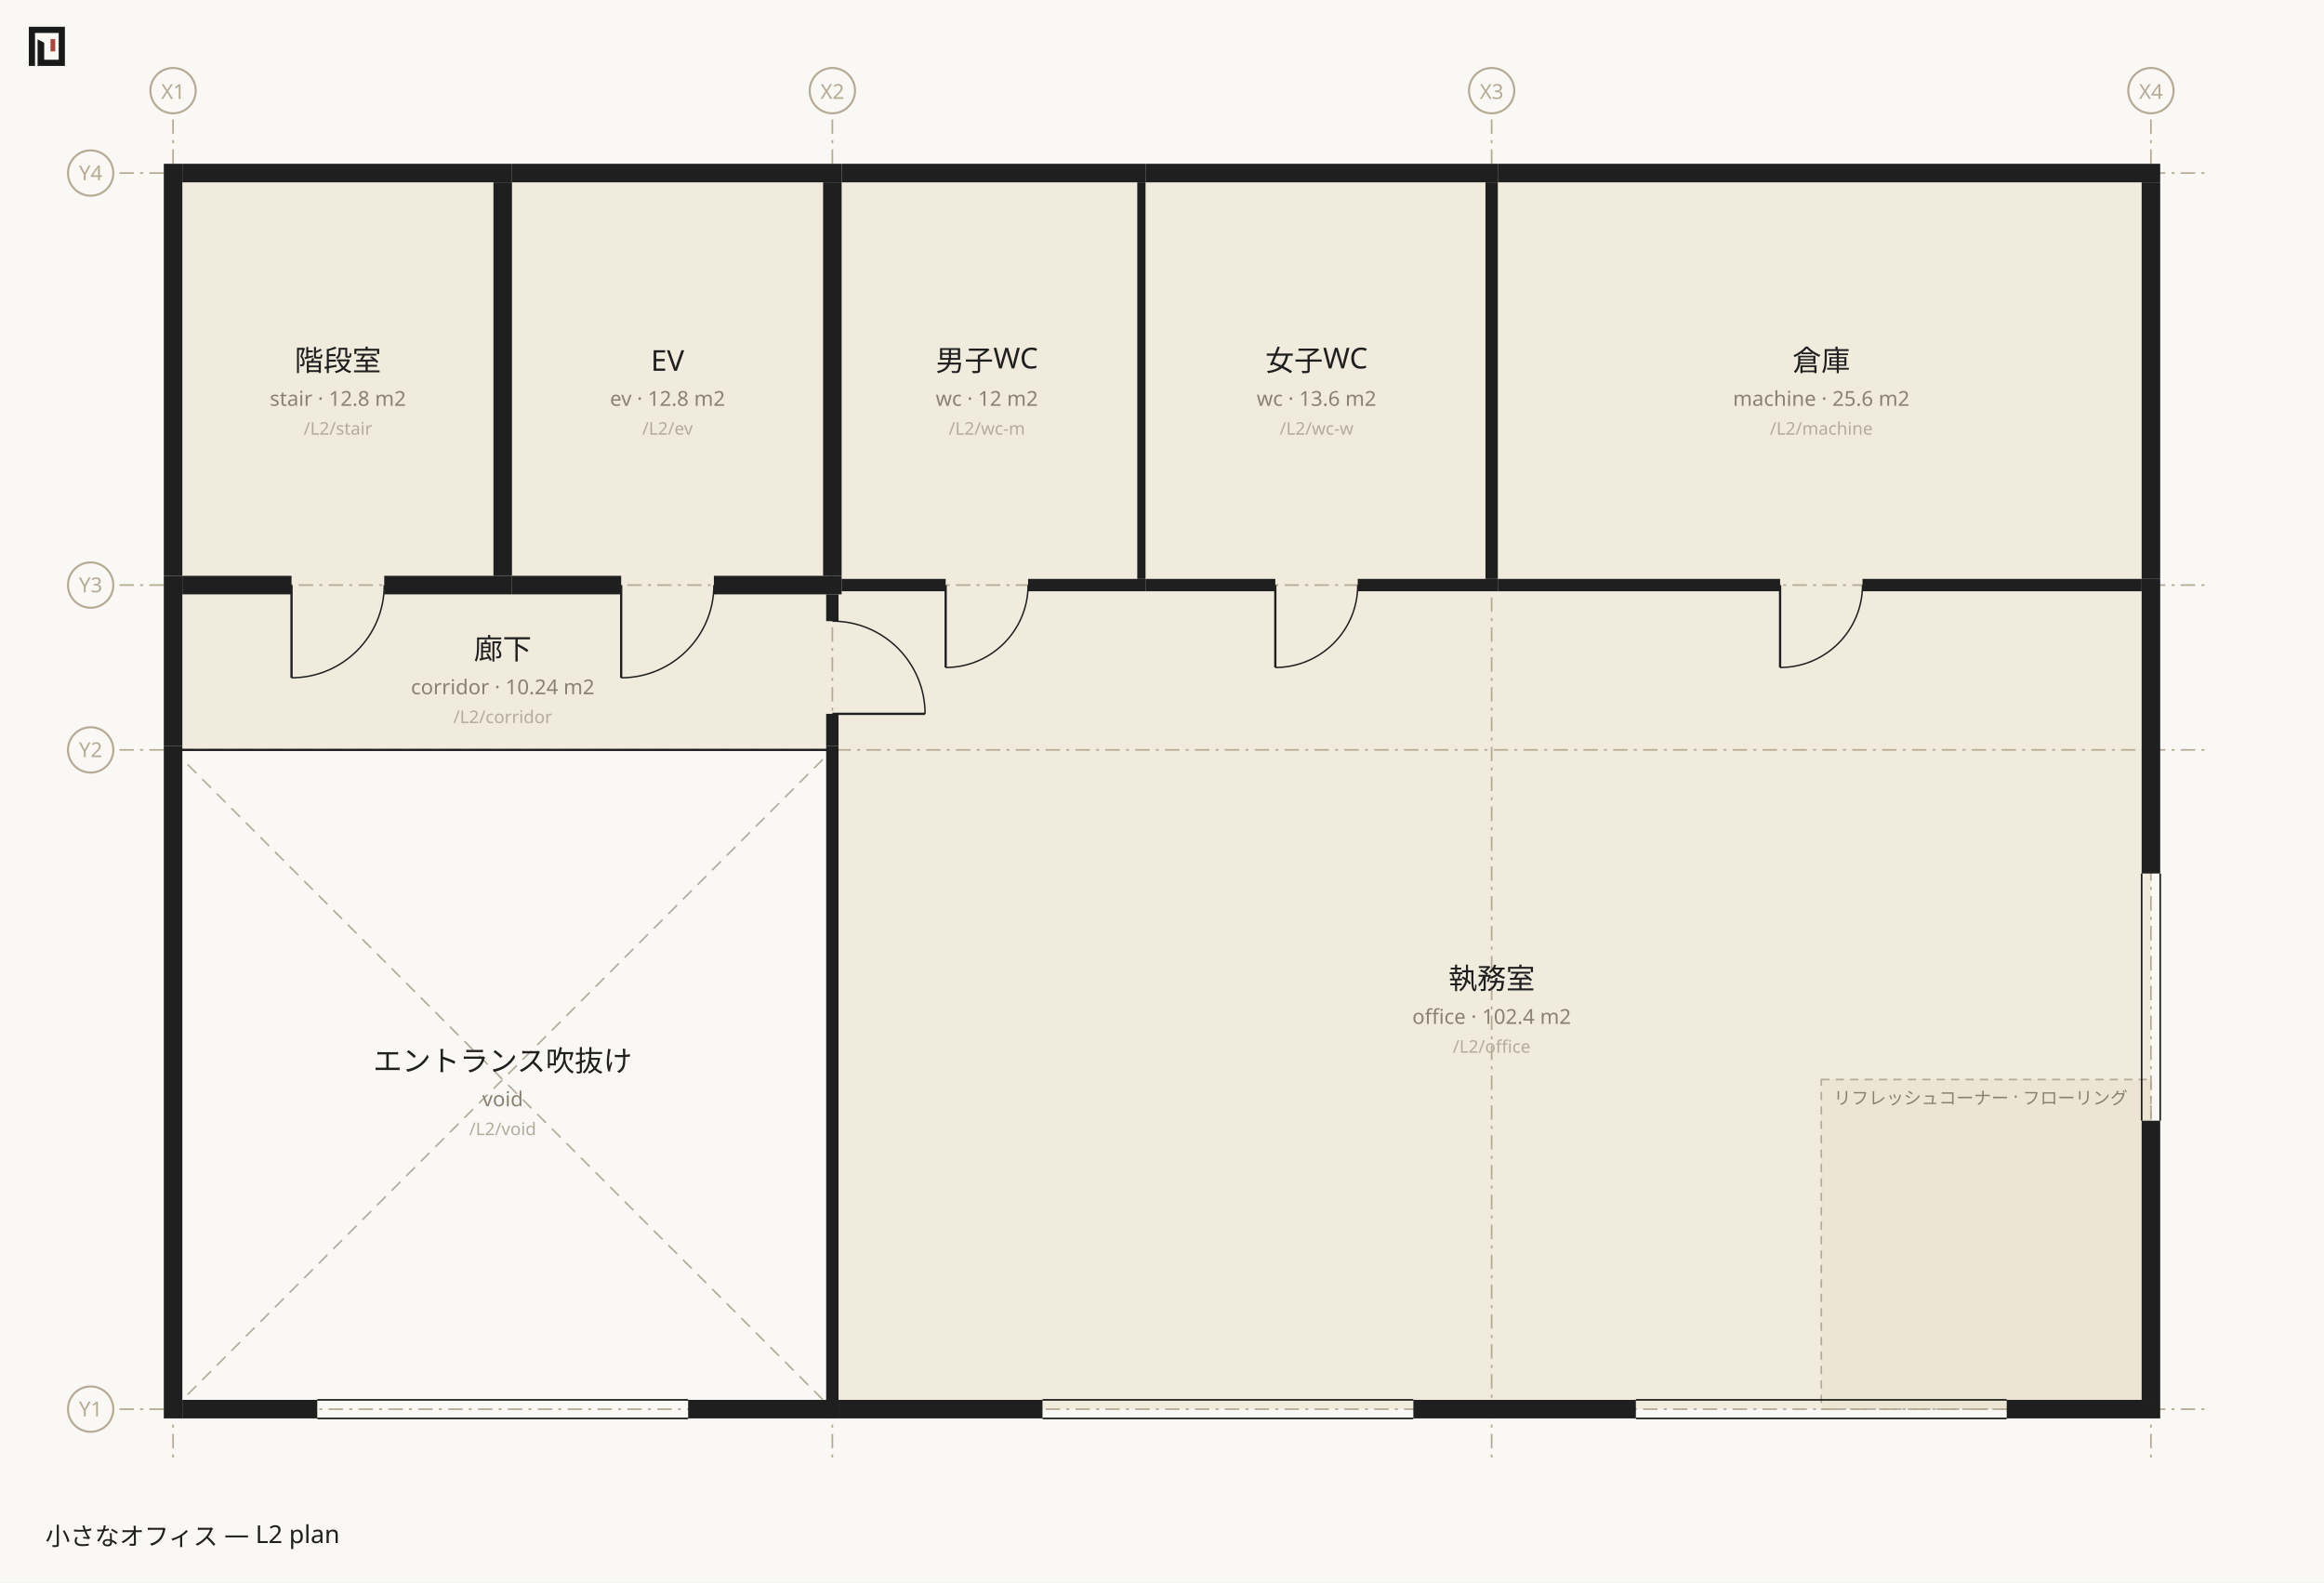
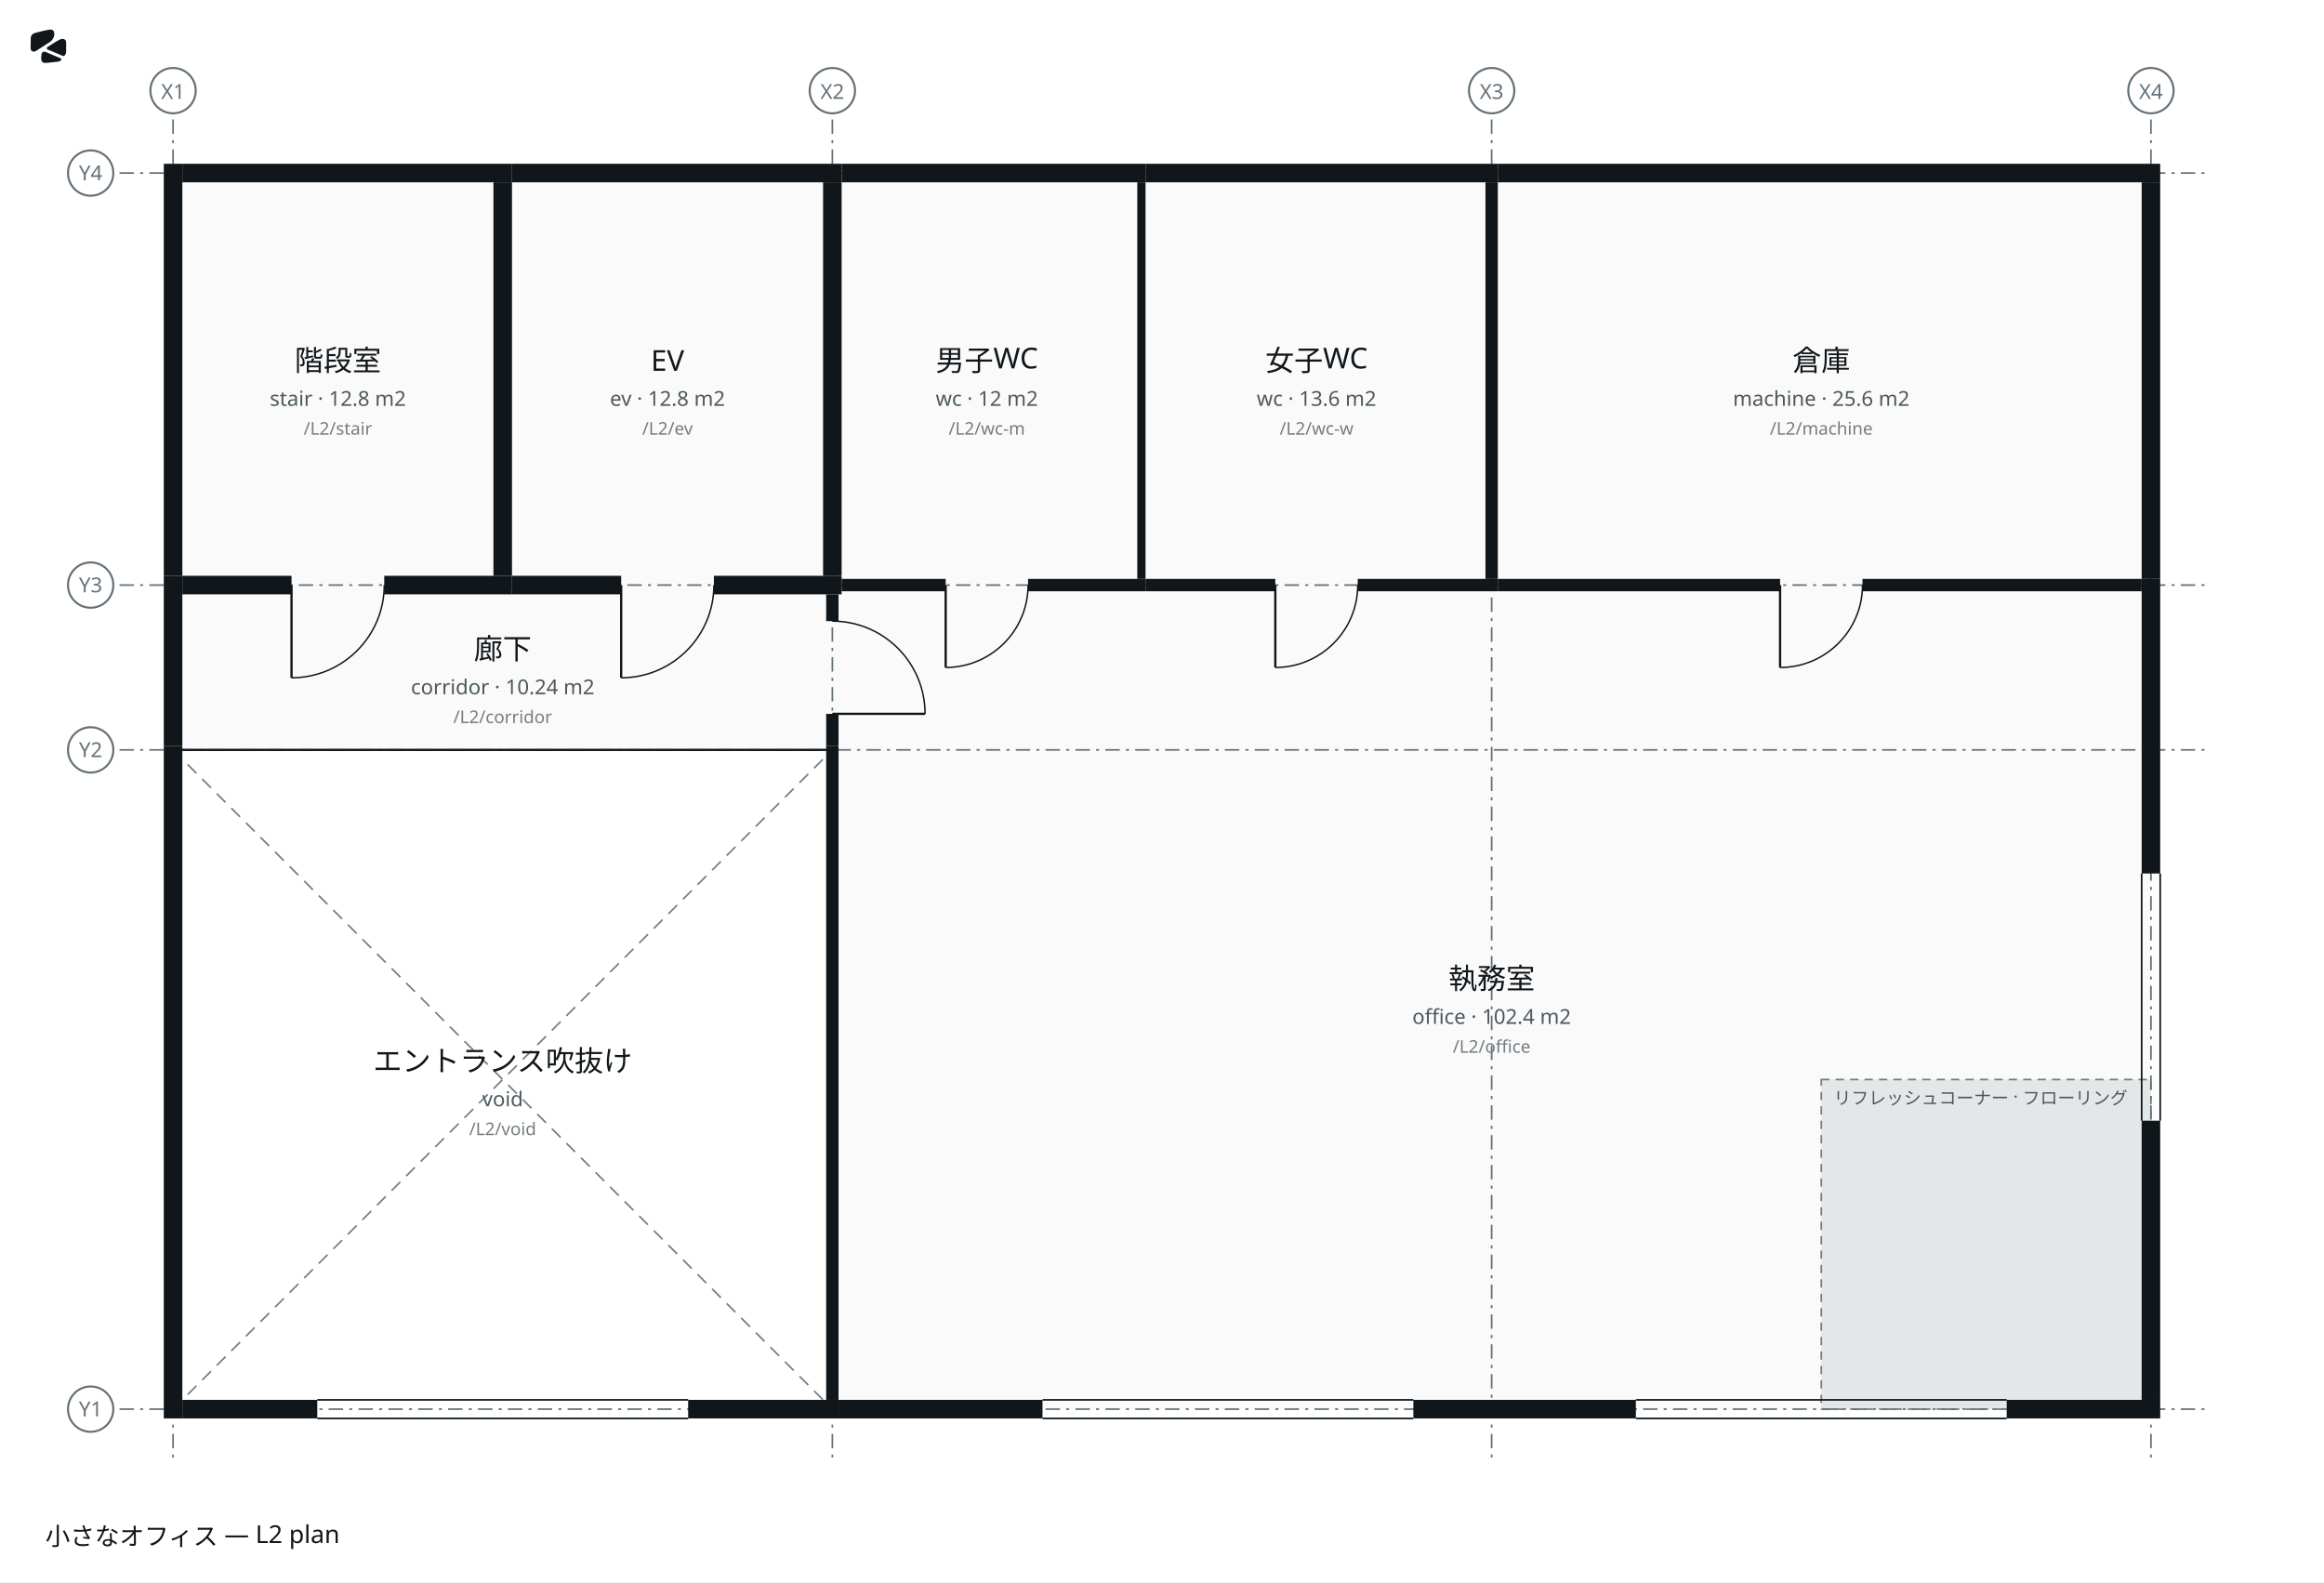
<svg xmlns="http://www.w3.org/2000/svg" width="1128" height="768" viewBox="0 0 1128 768" font-family="'Hiragino Sans','Noto Sans JP',sans-serif">
-   <rect width="1128" height="768" fill="#faf8f4" />
-   <g transform="translate(9.11 9.27) scale(0.02179)">
-     <path d="M1027.53 171.361L224.461 171.363L224.392 1043.39L361.454 1043.42L361.567 308.689L889.587 308.679L889.581 904.864L566.4 904.876L566.387 524.585L419.01 452.015L419.047 1043.39L1027.51 1043.43L1027.53 171.361Z" fill="#171A18" />
-     <path d="M707 445.022L811.864 445L811.858 613.697C811.831 648.974 812.209 684.759 811.831 720L707.005 719.933L707 445.022Z" fill="#A84940" />
+   <rect width="1128" height="768" fill="#ffffff" />
+   <g data-brand="koyu" role="img" aria-label="koyu" fill="#101619" transform="translate(14 13) scale(0.0620915) translate(6 14) scale(0.25)">
+     <path d="M0 0 C23.968 21.29 34.172 53.89 36.519 85.099 C36.867 91.688 36.893 98.277 36.883 104.875 C36.883 105.25 36.883 105.25 36.881 107.147 C36.854 119.353 36.329 131.33 34.695 143.438 C34.572 144.42 34.448 145.403 34.321 146.416 C31.516 168.406 26.847 190.151 17.695 210.438 C17.319 211.295 16.943 212.152 16.556 213.035 C8.09 232.319 -1.203 251.156 -13.305 268.438 C-14.557 270.353 -15.807 272.27 -17.055 274.188 C-26.926 289.118 -38.163 303.304 -50.305 316.438 C-50.85 317.028 -51.395 317.618 -51.957 318.227 C-53.778 320.195 -55.603 322.161 -57.43 324.125 C-58.003 324.743 -58.577 325.36 -59.168 325.997 C-64.939 332.176 -70.652 338.228 -77.43 343.312 C-77.708 343.524 -77.708 343.524 -79.116 344.592 C-89.283 352.245 -99.926 359.227 -110.526 366.257 C-112.691 367.694 -114.852 369.134 -117.012 370.575 C-117.997 371.232 -118.981 371.888 -119.966 372.544 C-122.366 374.142 -124.762 375.746 -127.152 377.359 C-133.364 381.54 -139.658 385.559 -146.019 389.509 C-151.82 393.117 -157.56 396.814 -163.289 400.536 C-167.218 403.088 -171.157 405.621 -175.117 408.125 C-178.717 410.406 -182.269 412.745 -185.805 415.125 C-191.072 418.669 -196.43 422.06 -201.805 425.438 C-207.116 428.775 -212.413 432.123 -217.617 435.625 C-228.034 442.627 -238.656 449.295 -249.305 455.938 C-256.755 460.585 -264.202 465.237 -271.57 470.015 C-273.503 471.269 -275.437 472.523 -277.371 473.776 C-286.976 480 -296.561 486.25 -306.109 492.559 C-306.563 492.858 -306.563 492.858 -308.86 494.376 C-312.556 496.818 -316.251 499.26 -319.945 501.705 C-332.037 509.707 -344.197 517.587 -356.443 525.35 C-362.033 528.895 -367.583 532.495 -373.117 536.125 C-375.052 537.389 -376.987 538.654 -378.922 539.918 C-379.839 540.518 -380.757 541.118 -381.702 541.736 C-397.161 551.844 -412.791 561.665 -428.48 571.411 C-431.611 573.355 -434.74 575.301 -437.867 577.25 C-438.372 577.565 -438.878 577.879 -439.398 578.204 C-446.104 582.386 -452.732 586.661 -459.282 591.083 C-464.624 594.682 -470.094 598.045 -475.596 601.393 C-481.531 605.022 -487.412 608.74 -493.305 612.438 C-493.667 612.664 -493.667 612.664 -495.5 613.812 C-506.204 620.52 -516.825 627.348 -527.389 634.274 C-530.024 636.001 -532.663 637.72 -535.305 639.438 C-536.011 639.902 -536.718 640.367 -537.447 640.846 C-542.153 643.881 -546.981 646.278 -552.117 648.5 C-552.906 648.845 -553.695 649.19 -554.508 649.546 C-560.361 652.082 -566.23 654.479 -572.305 656.438 C-573.145 656.712 -573.986 656.987 -574.852 657.27 C-601.163 665.171 -630.997 662.923 -655.18 649.938 C-678.871 636.656 -691.866 617.113 -699.305 591.438 C-702.638 579.59 -703.465 568.503 -703.473 556.285 C-703.477 554.752 -703.481 553.22 -703.485 551.687 C-703.495 547.508 -703.495 543.33 -703.493 539.151 C-703.492 536.465 -703.493 533.78 -703.493 531.094 C-703.492 511.38 -703.387 491.673 -702.891 471.965 C-702.87 471.162 -702.85 470.359 -702.829 469.531 C-702.658 462.808 -702.479 456.086 -702.298 449.363 C-701.512 420.238 -701.177 391.123 -701.02 361.988 C-701.015 361.095 -701.01 360.202 -701.005 359.283 C-700.904 341.091 -700.817 322.9 -700.761 304.709 C-700.739 297.762 -700.711 290.816 -700.679 283.87 C-700.661 279.808 -700.646 275.747 -700.64 271.685 C-700.576 227.235 -700.576 227.235 -695.93 208.812 C-695.711 207.9 -695.491 206.987 -695.266 206.047 C-693.628 199.37 -691.729 192.875 -689.305 186.438 C-688.937 185.41 -688.57 184.383 -688.191 183.324 C-672.792 141.439 -641.55 108.333 -601.133 89.457 C-580.562 80.202 -558.704 74.954 -536.881 69.612 C-523.652 66.368 -510.542 62.855 -497.471 59.023 C-438.082 41.634 -377.904 26.79 -317.458 13.57 C-313.431 12.688 -309.408 11.791 -305.386 10.885 C-290.356 7.506 -275.293 4.361 -260.18 1.375 C-256.001 0.547 -251.823 -0.284 -247.645 -1.114 C-245.768 -1.486 -243.891 -1.858 -242.015 -2.231 C-233.231 -3.974 -224.452 -5.742 -215.675 -7.522 C-156.407 -19.539 -156.407 -19.539 -129.305 -23.562 C-128.188 -23.729 -127.07 -23.896 -125.919 -24.068 C-82.061 -30.523 -35.409 -30.398 0 0 Z " transform="translate(735.3047,59.5625)" />
+     <path d="M0 0 C35.262 -0.824 66.094 6.895 92.451 31.375 C106.465 46.22 114.672 65.934 118.951 85.625 C119.114 86.367 119.278 87.11 119.446 87.875 C121.661 98.767 121.85 109.855 121.835 120.931 C121.837 122.171 121.839 123.411 121.842 124.651 C121.848 128.019 121.848 131.387 121.847 134.754 C121.846 138.402 121.852 142.05 121.857 145.698 C121.865 152.829 121.868 159.961 121.868 167.093 C121.869 172.896 121.871 178.698 121.874 184.501 C121.883 200.99 121.887 217.479 121.887 233.967 C121.887 234.411 121.887 234.411 121.886 236.655 C121.886 237.099 121.886 237.099 121.886 239.346 C121.886 253.731 121.896 268.116 121.91 282.5 C121.924 297.306 121.931 312.112 121.93 326.918 C121.93 335.216 121.932 343.514 121.943 351.812 C121.952 358.878 121.954 365.944 121.948 373.01 C121.944 376.607 121.944 380.204 121.953 383.801 C121.995 402.17 121.738 420.235 117.389 438.187 C117.17 439.111 116.951 440.035 116.726 440.987 C110.899 465.096 101.893 491.438 83.701 509.062 C83.276 509.482 82.85 509.902 82.412 510.334 C70.864 521.659 50.989 536.369 34.139 537.562 C30.433 537.023 27.76 535.948 24.412 534.332 C21.103 532.782 17.728 531.456 14.326 530.125 C9.912 528.383 5.562 526.578 1.264 524.562 C-3.142 522.513 -7.615 520.792 -12.174 519.125 C-18.382 516.851 -24.368 514.302 -30.334 511.457 C-36.464 508.573 -42.724 506.104 -49.049 503.687 C-54.91 501.43 -60.648 499.043 -66.334 496.371 C-70.248 494.643 -74.238 493.144 -78.236 491.625 C-84.547 489.221 -90.5 486.552 -96.494 483.441 C-99.285 482.069 -102.071 480.953 -104.986 479.875 C-112.235 477.181 -119.271 474.027 -126.333 470.887 C-132.713 468.052 -139.101 465.274 -145.611 462.75 C-150.004 461.046 -154.23 459.154 -158.424 457 C-162.752 454.778 -167.086 452.917 -171.642 451.218 C-186.278 445.723 -200.598 439.392 -214.897 433.082 C-215.566 432.786 -216.235 432.491 -216.924 432.187 C-217.595 431.891 -218.266 431.595 -218.957 431.289 C-229.58 426.607 -240.287 422.196 -251.084 417.933 C-259.882 414.458 -268.572 410.812 -277.189 406.91 C-289.663 401.266 -302.394 396.2 -315.078 391.053 C-323.845 387.493 -332.584 383.871 -341.299 380.187 C-342.342 379.747 -343.385 379.307 -344.459 378.854 C-350.28 376.385 -356.049 373.823 -361.797 371.192 C-365.162 369.672 -368.564 368.26 -371.986 366.875 C-373.467 366.27 -374.947 365.664 -376.428 365.058 C-377.213 364.737 -377.998 364.416 -378.807 364.085 C-383.353 362.219 -387.888 360.328 -392.424 358.437 C-393.433 358.017 -394.442 357.596 -395.481 357.163 C-401.11 354.816 -406.736 352.46 -412.357 350.093 C-426.937 343.958 -441.54 337.881 -456.174 331.875 C-457.004 331.534 -457.833 331.193 -458.688 330.842 C-490.404 317.822 -493.468 274.245 -463.971 255.709 C-462.037 254.494 -460.117 253.302 -458.221 252.128 C-453.197 249.015 -448.245 245.797 -443.299 242.562 C-434.466 236.798 -425.566 231.146 -416.636 225.533 C-414.331 224.082 -412.029 222.628 -409.729 221.171 C-401.449 215.931 -393.155 210.716 -384.843 205.526 C-380.327 202.707 -375.813 199.884 -371.299 197.062 C-370.432 196.52 -369.564 195.978 -368.671 195.42 C-359.236 189.518 -349.901 183.498 -340.663 177.293 C-332.818 172.039 -324.789 167.136 -316.674 162.312 C-310.1 158.385 -303.654 154.25 -297.186 150.152 C-292.798 147.373 -288.395 144.62 -283.986 141.875 C-279.168 138.872 -274.377 135.835 -269.611 132.75 C-262.866 128.387 -256.038 124.162 -249.201 119.945 C-245.051 117.386 -240.905 114.822 -236.783 112.218 C-236.434 111.998 -236.434 111.998 -234.667 110.884 C-233.406 110.087 -232.145 109.287 -230.887 108.484 C-227.338 106.245 -223.725 104.197 -220.025 102.214 C-214.264 99.102 -208.785 95.631 -203.299 92.062 C-196.925 87.915 -190.524 83.991 -183.807 80.421 C-181.256 79.039 -178.778 77.57 -176.299 76.062 C-173.027 74.074 -169.728 72.197 -166.35 70.398 C-159.586 66.726 -153.043 62.714 -146.486 58.687 C-134.482 51.32 -122.364 44.221 -109.963 37.539 C-107.279 36.051 -104.67 34.469 -102.049 32.875 C-93.388 27.778 -84.223 23.618 -75.121 19.377 C-73.267 18.513 -71.417 17.64 -69.573 16.757 C-62.824 13.579 -55.997 11.159 -48.861 9 C-48.581 8.914 -48.581 8.914 -47.164 8.482 C-31.676 3.78 -16.218 0.437 0 0 Z " transform="translate(1020.299,322.938)" />
+     <path d="M0 0 C6.697 3.407 13.614 6.175 20.574 8.989 C25.185 10.862 29.78 12.775 34.375 14.688 C34.878 14.897 34.878 14.897 37.423 15.956 C45.324 19.254 53.197 22.618 61.062 26 C72.7 31.004 84.376 35.91 96.079 40.76 C99.199 42.057 102.317 43.361 105.434 44.668 C123.302 52.153 123.302 52.153 130.5 54.875 C137.4 57.487 143.999 60.446 150.562 63.812 C159.873 68.515 169.61 72.254 179.312 76.062 C183.068 77.549 186.722 79.219 190.375 80.938 C195.794 83.483 201.275 85.677 206.879 87.789 C214.682 90.757 222.296 94.08 229.851 97.626 C235.131 100.08 240.51 102.272 245.903 104.462 C249.857 106.073 253.758 107.748 257.625 109.562 C261.641 111.422 265.716 112.997 269.875 114.5 C277.973 117.449 285.854 120.87 293.75 124.312 C294.401 124.596 295.051 124.88 295.722 125.172 C298.962 126.585 302.2 128 305.438 129.417 C328.25 139.391 328.25 139.391 339.906 143.762 C343.612 145.216 347.239 146.817 350.875 148.438 C356.271 150.842 361.701 153.037 367.25 155.062 C373.046 157.184 378.609 159.585 384.188 162.234 C389.405 164.66 394.744 166.806 400.062 169 C406.455 171.637 412.816 174.283 419.062 177.25 C424.345 179.747 429.723 181.813 435.202 183.826 C440.089 185.622 444.895 187.56 449.688 189.598 C452.337 190.713 455.008 191.767 457.688 192.809 C489.791 205.315 489.791 205.315 493.246 212.848 C493.516 213.558 493.785 214.268 494.062 215 C494.445 215.741 494.828 216.482 495.223 217.246 C499.899 227.407 500.088 241.132 496.519 251.679 C494.54 256.701 492.004 262.197 488.062 266 C487.403 266 486.742 266 486.062 266 C485.821 266.583 485.58 267.165 485.332 267.766 C476.571 283.185 447.842 293.61 432.062 299 C431.048 299.347 430.034 299.694 428.988 300.051 C405.929 307.255 380.71 308.889 356.835 311.956 C354.032 312.316 351.23 312.678 348.428 313.04 C323.518 316.255 298.596 319.302 273.625 322 C273.308 322.034 273.308 322.034 271.706 322.207 C256.943 323.801 242.17 325.294 227.393 326.755 C220.421 327.446 213.454 328.155 206.5 329.008 C194.714 330.449 182.887 331.53 171.07 332.679 C167.662 333.011 164.255 333.345 160.847 333.679 C149.005 334.839 137.163 335.991 125.32 337.141 C121.943 337.469 118.565 337.797 115.188 338.125 C114.38 338.203 113.573 338.282 112.741 338.363 C100.428 339.561 88.119 340.798 75.812 342.062 C75.002 342.146 74.191 342.229 73.356 342.315 C65.803 343.092 58.251 343.873 50.7 344.669 C48.075 344.945 45.45 345.22 42.826 345.495 C41.09 345.678 39.354 345.863 37.618 346.049 C-2.007 350.209 -49.77 350.399 -82.479 323.94 C-83.992 322.654 -85.47 321.338 -86.938 320 C-87.458 319.527 -87.978 319.053 -88.514 318.565 C-95.615 311.996 -101.595 305.081 -106.938 297 C-107.592 296.051 -108.247 295.102 -108.922 294.125 C-118.781 279.406 -124.381 262.433 -126.938 245 C-127.059 244.179 -127.18 243.357 -127.304 242.511 C-128.973 230.29 -129.01 218.21 -128.625 205.918 C-128.614 205.535 -128.614 205.535 -128.557 203.599 C-128.006 185.146 -127.025 166.716 -125.946 148.287 C-125.729 144.574 -125.521 140.862 -125.321 137.149 C-123.811 109.199 -121.414 82.836 -112.938 56 C-112.665 55.112 -112.393 54.223 -112.113 53.308 C-104.895 29.794 -89.108 11.323 -66.062 2.984 C-43.016 -5.355 -23.008 -11.787 0 0 Z " transform="translate(490.9375,727)" />
  </g>
-   <path d="M 84 364 L 404 364 L 404 284 L 84 284 Z" fill="#f1ebdd" />
-   <path d="M 244 284 L 404 284 L 404 84 L 244 84 Z" fill="#f1ebdd" />
-   <path d="M 724 284 L 1044 284 L 1044 84 L 724 84 Z" fill="#f1ebdd" />
-   <path d="M 404 684 L 1044 684 L 1044 284 L 404 284 Z" fill="#f1ebdd" />
-   <path d="M 84 284 L 244 284 L 244 84 L 84 84 Z" fill="#f1ebdd" />
-   <path d="M 84 684 L 404 684 L 404 364 L 84 364 Z" fill="#faf8f4" />
-   <line x1="84" y1="684" x2="404" y2="364" stroke="#b3ab9c" stroke-width="0.8" stroke-dasharray="6 4" />
-   <line x1="84" y1="364" x2="404" y2="684" stroke="#b3ab9c" stroke-width="0.8" stroke-dasharray="6 4" />
-   <path d="M 404 284 L 554 284 L 554 84 L 404 84 Z" fill="#f1ebdd" />
-   <path d="M 554 284 L 724 284 L 724 84 L 554 84 Z" fill="#f1ebdd" />
-   <rect x="884" y="524" width="160" height="160" fill="#e7dfcc" fill-opacity="0.55" stroke="#b3ab9c" stroke-width="0.8" stroke-dasharray="4 3" />
-   <text x="890" y="536" font-size="8.5" fill="#8a8171">リフレッシュコーナー · フローリング</text>
-   <line x1="84" y1="58" x2="84" y2="710" stroke="#b5aa94" stroke-width="0.8" stroke-dasharray="7 3 1.5 3" />
-   <circle cx="84" cy="44" r="11" fill="none" stroke="#b5aa94" stroke-width="1" />
-   <text x="84" y="48" text-anchor="middle" font-size="10" fill="#b5aa94">X1</text>
-   <line x1="404" y1="58" x2="404" y2="710" stroke="#b5aa94" stroke-width="0.8" stroke-dasharray="7 3 1.5 3" />
-   <circle cx="404" cy="44" r="11" fill="none" stroke="#b5aa94" stroke-width="1" />
-   <text x="404" y="48" text-anchor="middle" font-size="10" fill="#b5aa94">X2</text>
-   <line x1="724" y1="58" x2="724" y2="710" stroke="#b5aa94" stroke-width="0.8" stroke-dasharray="7 3 1.5 3" />
-   <circle cx="724" cy="44" r="11" fill="none" stroke="#b5aa94" stroke-width="1" />
-   <text x="724" y="48" text-anchor="middle" font-size="10" fill="#b5aa94">X3</text>
-   <line x1="1044" y1="58" x2="1044" y2="710" stroke="#b5aa94" stroke-width="0.8" stroke-dasharray="7 3 1.5 3" />
-   <circle cx="1044" cy="44" r="11" fill="none" stroke="#b5aa94" stroke-width="1" />
-   <text x="1044" y="48" text-anchor="middle" font-size="10" fill="#b5aa94">X4</text>
-   <line x1="58" y1="684" x2="1070" y2="684" stroke="#b5aa94" stroke-width="0.8" stroke-dasharray="7 3 1.5 3" />
-   <circle cx="44" cy="684" r="11" fill="none" stroke="#b5aa94" stroke-width="1" />
-   <text x="44" y="687.5" text-anchor="middle" font-size="10" fill="#b5aa94">Y1</text>
-   <line x1="58" y1="364" x2="1070" y2="364" stroke="#b5aa94" stroke-width="0.8" stroke-dasharray="7 3 1.5 3" />
-   <circle cx="44" cy="364" r="11" fill="none" stroke="#b5aa94" stroke-width="1" />
-   <text x="44" y="367.5" text-anchor="middle" font-size="10" fill="#b5aa94">Y2</text>
-   <line x1="58" y1="284" x2="1070" y2="284" stroke="#b5aa94" stroke-width="0.8" stroke-dasharray="7 3 1.5 3" />
-   <circle cx="44" cy="284" r="11" fill="none" stroke="#b5aa94" stroke-width="1" />
-   <text x="44" y="287.5" text-anchor="middle" font-size="10" fill="#b5aa94">Y3</text>
-   <line x1="58" y1="84" x2="1070" y2="84" stroke="#b5aa94" stroke-width="0.8" stroke-dasharray="7 3 1.5 3" />
-   <circle cx="44" cy="84" r="11" fill="none" stroke="#b5aa94" stroke-width="1" />
-   <text x="44" y="87.5" text-anchor="middle" font-size="10" fill="#b5aa94">Y4</text>
-   <path d="M 248.5 279.5 L 301.5 279.5 L 301.5 288.5 L 248.5 288.5 Z" fill="#1f1f1f" />
-   <path d="M 346.5 279.5 L 408.5 279.5 L 408.5 288.5 L 346.5 288.5 Z" fill="#1f1f1f" />
-   <path d="M 401 362 L 401 346.5 L 407 346.5 L 407 362 Z" fill="#1f1f1f" />
-   <path d="M 401 301.5 L 401 288.5 L 407 288.5 L 407 301.5 Z" fill="#1f1f1f" />
-   <path d="M 88.5 279.5 L 141.5 279.5 L 141.5 288.5 L 88.5 288.5 Z" fill="#1f1f1f" />
-   <path d="M 186.5 279.5 L 248.5 279.5 L 248.5 288.5 L 186.5 288.5 Z" fill="#1f1f1f" />
+   <path d="M 84 364 L 404 364 L 404 284 L 84 284 Z" fill="#fafafa" />
+   <path d="M 244 284 L 404 284 L 404 84 L 244 84 Z" fill="#fafafa" />
+   <path d="M 724 284 L 1044 284 L 1044 84 L 724 84 Z" fill="#fafafa" />
+   <path d="M 404 684 L 1044 684 L 1044 284 L 404 284 Z" fill="#fafafa" />
+   <path d="M 84 284 L 244 284 L 244 84 L 84 84 Z" fill="#fafafa" />
+   <path d="M 84 684 L 404 684 L 404 364 L 84 364 Z" fill="#ffffff" />
+   <line x1="84" y1="684" x2="404" y2="364" stroke="#747c80" stroke-width="0.8" stroke-dasharray="6 4" />
+   <line x1="84" y1="364" x2="404" y2="684" stroke="#747c80" stroke-width="0.8" stroke-dasharray="6 4" />
+   <path d="M 404 284 L 554 284 L 554 84 L 404 84 Z" fill="#fafafa" />
+   <path d="M 554 284 L 724 284 L 724 84 L 554 84 Z" fill="#fafafa" />
+   <rect x="884" y="524" width="160" height="160" fill="#d2d7d7" fill-opacity="0.55" stroke="#747c80" stroke-width="0.8" stroke-dasharray="4 3" />
+   <text x="890" y="536" font-size="8.5" fill="#4c585e">リフレッシュコーナー · フローリング</text>
+   <line x1="84" y1="58" x2="84" y2="710" stroke="#647078" stroke-width="0.8" stroke-dasharray="7 3 1.5 3" />
+   <circle cx="84" cy="44" r="11" fill="none" stroke="#647078" stroke-width="1" />
+   <text x="84" y="48" text-anchor="middle" font-size="10" fill="#647078">X1</text>
+   <line x1="404" y1="58" x2="404" y2="710" stroke="#647078" stroke-width="0.8" stroke-dasharray="7 3 1.5 3" />
+   <circle cx="404" cy="44" r="11" fill="none" stroke="#647078" stroke-width="1" />
+   <text x="404" y="48" text-anchor="middle" font-size="10" fill="#647078">X2</text>
+   <line x1="724" y1="58" x2="724" y2="710" stroke="#647078" stroke-width="0.8" stroke-dasharray="7 3 1.5 3" />
+   <circle cx="724" cy="44" r="11" fill="none" stroke="#647078" stroke-width="1" />
+   <text x="724" y="48" text-anchor="middle" font-size="10" fill="#647078">X3</text>
+   <line x1="1044" y1="58" x2="1044" y2="710" stroke="#647078" stroke-width="0.8" stroke-dasharray="7 3 1.5 3" />
+   <circle cx="1044" cy="44" r="11" fill="none" stroke="#647078" stroke-width="1" />
+   <text x="1044" y="48" text-anchor="middle" font-size="10" fill="#647078">X4</text>
+   <line x1="58" y1="684" x2="1070" y2="684" stroke="#647078" stroke-width="0.8" stroke-dasharray="7 3 1.5 3" />
+   <circle cx="44" cy="684" r="11" fill="none" stroke="#647078" stroke-width="1" />
+   <text x="44" y="687.5" text-anchor="middle" font-size="10" fill="#647078">Y1</text>
+   <line x1="58" y1="364" x2="1070" y2="364" stroke="#647078" stroke-width="0.8" stroke-dasharray="7 3 1.5 3" />
+   <circle cx="44" cy="364" r="11" fill="none" stroke="#647078" stroke-width="1" />
+   <text x="44" y="367.5" text-anchor="middle" font-size="10" fill="#647078">Y2</text>
+   <line x1="58" y1="284" x2="1070" y2="284" stroke="#647078" stroke-width="0.8" stroke-dasharray="7 3 1.5 3" />
+   <circle cx="44" cy="284" r="11" fill="none" stroke="#647078" stroke-width="1" />
+   <text x="44" y="287.5" text-anchor="middle" font-size="10" fill="#647078">Y3</text>
+   <line x1="58" y1="84" x2="1070" y2="84" stroke="#647078" stroke-width="0.8" stroke-dasharray="7 3 1.5 3" />
+   <circle cx="44" cy="84" r="11" fill="none" stroke="#647078" stroke-width="1" />
+   <text x="44" y="87.5" text-anchor="middle" font-size="10" fill="#647078">Y4</text>
+   <path d="M 248.5 279.5 L 301.5 279.5 L 301.5 288.5 L 248.5 288.5 Z" fill="#101619" />
+   <path d="M 346.5 279.5 L 408.5 279.5 L 408.5 288.5 L 346.5 288.5 Z" fill="#101619" />
+   <path d="M 401 362 L 401 346.5 L 407 346.5 L 407 362 Z" fill="#101619" />
+   <path d="M 401 301.5 L 401 288.5 L 407 288.5 L 407 301.5 Z" fill="#101619" />
+   <path d="M 88.5 279.5 L 141.5 279.5 L 141.5 288.5 L 88.5 288.5 Z" fill="#101619" />
+   <path d="M 186.5 279.5 L 248.5 279.5 L 248.5 288.5 L 186.5 288.5 Z" fill="#101619" />
  <g class="boundary-rail">
-     <line x1="84" y1="364" x2="404" y2="364" stroke="#1f1f1f" stroke-width="1.1" />
-     <circle class="boundary-rail-post" cx="84" cy="364" r="1.45" fill="#1f1f1f" />
-     <circle class="boundary-rail-post" cx="404" cy="364" r="1.45" fill="#1f1f1f" />
+     <line x1="84" y1="364" x2="404" y2="364" stroke="#101619" stroke-width="1.1" />
+     <circle class="boundary-rail-post" cx="84" cy="364" r="1.45" fill="#101619" />
+     <circle class="boundary-rail-post" cx="404" cy="364" r="1.45" fill="#101619" />
  </g>
-   <path d="M 79.5 362 L 79.5 279.5 L 88.5 279.5 L 88.5 362 Z" fill="#1f1f1f" />
-   <path d="M 239.5 279.5 L 239.5 88.5 L 248.5 88.5 L 248.5 279.5 Z" fill="#1f1f1f" />
-   <path d="M 399.5 279.5 L 399.5 88.5 L 408.5 88.5 L 408.5 279.5 Z" fill="#1f1f1f" />
-   <path d="M 248.5 79.5 L 408.5 79.5 L 408.5 88.5 L 248.5 88.5 Z" fill="#1f1f1f" />
-   <path d="M 727 281 L 864 281 L 864 287 L 727 287 Z" fill="#1f1f1f" />
-   <path d="M 904 281 L 1039.5 281 L 1039.5 287 L 904 287 Z" fill="#1f1f1f" />
-   <path d="M 721 281 L 721 88.5 L 727 88.5 L 727 281 Z" fill="#1f1f1f" />
-   <path d="M 1039.5 281 L 1039.5 88.5 L 1048.5 88.5 L 1048.5 281 Z" fill="#1f1f1f" />
-   <path d="M 727 79.5 L 1048.5 79.5 L 1048.5 88.5 L 727 88.5 Z" fill="#1f1f1f" />
-   <path d="M 401 679.5 L 401 362 L 407 362 L 407 679.5 Z" fill="#1f1f1f" />
-   <path d="M 408.5 281 L 459 281 L 459 287 L 408.5 287 Z" fill="#1f1f1f" />
-   <path d="M 499 281 L 556 281 L 556 287 L 499 287 Z" fill="#1f1f1f" />
-   <path d="M 556 281 L 619 281 L 619 287 L 556 287 Z" fill="#1f1f1f" />
-   <path d="M 659 281 L 727 281 L 727 287 L 659 287 Z" fill="#1f1f1f" />
-   <path d="M 407 679.5 L 506 679.5 L 506 688.5 L 407 688.5 Z" fill="#1f1f1f" />
-   <path d="M 686 679.5 L 794 679.5 L 794 688.5 L 686 688.5 Z" fill="#1f1f1f" />
-   <path d="M 974 679.5 L 1048.5 679.5 L 1048.5 688.5 L 974 688.5 Z" fill="#1f1f1f" />
-   <path d="M 1039.5 679.5 L 1039.5 544 L 1048.5 544 L 1048.5 679.5 Z" fill="#1f1f1f" />
-   <path d="M 1039.5 424 L 1039.5 281 L 1048.5 281 L 1048.5 424 Z" fill="#1f1f1f" />
-   <path d="M 88.5 79.5 L 248.5 79.5 L 248.5 88.5 L 88.5 88.5 Z" fill="#1f1f1f" />
-   <path d="M 79.5 279.5 L 79.5 79.5 L 88.5 79.5 L 88.5 279.5 Z" fill="#1f1f1f" />
-   <path d="M 88.5 679.5 L 154 679.5 L 154 688.5 L 88.5 688.5 Z" fill="#1f1f1f" />
-   <path d="M 334 679.5 L 407 679.5 L 407 688.5 L 334 688.5 Z" fill="#1f1f1f" />
-   <path d="M 79.5 688.5 L 79.5 362 L 88.5 362 L 88.5 688.5 Z" fill="#1f1f1f" />
-   <path d="M 552 281 L 552 88.5 L 556 88.5 L 556 281 Z" fill="#1f1f1f" />
-   <path d="M 408.5 79.5 L 556 79.5 L 556 88.5 L 408.5 88.5 Z" fill="#1f1f1f" />
-   <path d="M 556 79.5 L 727 79.5 L 727 88.5 L 556 88.5 Z" fill="#1f1f1f" />
-   <line x1="301.5" y1="284" x2="301.5" y2="329" stroke="#1f1f1f" stroke-width="1.1" />
-   <path class="opening-door-arc" d="M 301.5 329 A 45 45 0 0 0 346.5 284" fill="none" stroke="#1f1f1f" stroke-width="0.7" />
-   <line x1="404" y1="346.5" x2="449" y2="346.5" stroke="#1f1f1f" stroke-width="1.1" />
-   <path class="opening-door-arc" d="M 449 346.5 A 45 45 0 0 0 404 301.5" fill="none" stroke="#1f1f1f" stroke-width="0.7" />
-   <line x1="141.5" y1="284" x2="141.5" y2="329" stroke="#1f1f1f" stroke-width="1.1" />
-   <path class="opening-door-arc" d="M 141.5 329 A 45 45 0 0 0 186.5 284" fill="none" stroke="#1f1f1f" stroke-width="0.7" />
-   <line x1="864" y1="284" x2="864" y2="324" stroke="#1f1f1f" stroke-width="1.1" />
-   <path class="opening-door-arc" d="M 864 324 A 40 40 0 0 0 904 284" fill="none" stroke="#1f1f1f" stroke-width="0.7" />
-   <line x1="459" y1="284" x2="459" y2="324" stroke="#1f1f1f" stroke-width="1.1" />
-   <path class="opening-door-arc" d="M 459 324 A 40 40 0 0 0 499 284" fill="none" stroke="#1f1f1f" stroke-width="0.7" />
-   <line x1="619" y1="284" x2="619" y2="324" stroke="#1f1f1f" stroke-width="1.1" />
-   <path class="opening-door-arc" d="M 619 324 A 40 40 0 0 0 659 284" fill="none" stroke="#1f1f1f" stroke-width="0.7" />
+   <path d="M 79.5 362 L 79.5 279.5 L 88.5 279.5 L 88.5 362 Z" fill="#101619" />
+   <path d="M 239.5 279.5 L 239.5 88.5 L 248.5 88.5 L 248.5 279.5 Z" fill="#101619" />
+   <path d="M 399.5 279.5 L 399.5 88.5 L 408.5 88.5 L 408.5 279.5 Z" fill="#101619" />
+   <path d="M 248.5 79.5 L 408.5 79.5 L 408.5 88.5 L 248.5 88.5 Z" fill="#101619" />
+   <path d="M 727 281 L 864 281 L 864 287 L 727 287 Z" fill="#101619" />
+   <path d="M 904 281 L 1039.5 281 L 1039.5 287 L 904 287 Z" fill="#101619" />
+   <path d="M 721 281 L 721 88.5 L 727 88.5 L 727 281 Z" fill="#101619" />
+   <path d="M 1039.5 281 L 1039.5 88.5 L 1048.5 88.5 L 1048.5 281 Z" fill="#101619" />
+   <path d="M 727 79.5 L 1048.5 79.5 L 1048.5 88.5 L 727 88.5 Z" fill="#101619" />
+   <path d="M 401 679.5 L 401 362 L 407 362 L 407 679.5 Z" fill="#101619" />
+   <path d="M 408.5 281 L 459 281 L 459 287 L 408.5 287 Z" fill="#101619" />
+   <path d="M 499 281 L 556 281 L 556 287 L 499 287 Z" fill="#101619" />
+   <path d="M 556 281 L 619 281 L 619 287 L 556 287 Z" fill="#101619" />
+   <path d="M 659 281 L 727 281 L 727 287 L 659 287 Z" fill="#101619" />
+   <path d="M 407 679.5 L 506 679.5 L 506 688.5 L 407 688.5 Z" fill="#101619" />
+   <path d="M 686 679.5 L 794 679.5 L 794 688.5 L 686 688.5 Z" fill="#101619" />
+   <path d="M 974 679.5 L 1048.5 679.5 L 1048.5 688.5 L 974 688.5 Z" fill="#101619" />
+   <path d="M 1039.5 679.5 L 1039.5 544 L 1048.5 544 L 1048.5 679.5 Z" fill="#101619" />
+   <path d="M 1039.5 424 L 1039.5 281 L 1048.5 281 L 1048.5 424 Z" fill="#101619" />
+   <path d="M 88.5 79.5 L 248.5 79.5 L 248.5 88.5 L 88.5 88.5 Z" fill="#101619" />
+   <path d="M 79.5 279.5 L 79.5 79.5 L 88.5 79.5 L 88.5 279.5 Z" fill="#101619" />
+   <path d="M 88.5 679.5 L 154 679.5 L 154 688.5 L 88.5 688.5 Z" fill="#101619" />
+   <path d="M 334 679.5 L 407 679.5 L 407 688.5 L 334 688.5 Z" fill="#101619" />
+   <path d="M 79.5 688.5 L 79.5 362 L 88.5 362 L 88.5 688.5 Z" fill="#101619" />
+   <path d="M 552 281 L 552 88.5 L 556 88.5 L 556 281 Z" fill="#101619" />
+   <path d="M 408.5 79.5 L 556 79.5 L 556 88.5 L 408.5 88.5 Z" fill="#101619" />
+   <path d="M 556 79.5 L 727 79.5 L 727 88.5 L 556 88.5 Z" fill="#101619" />
+   <line x1="301.5" y1="284" x2="301.5" y2="329" stroke="#101619" stroke-width="1.1" />
+   <path class="opening-door-arc" d="M 301.5 329 A 45 45 0 0 0 346.5 284" fill="none" stroke="#101619" stroke-width="0.7" />
+   <line x1="404" y1="346.5" x2="449" y2="346.5" stroke="#101619" stroke-width="1.1" />
+   <path class="opening-door-arc" d="M 449 346.5 A 45 45 0 0 0 404 301.5" fill="none" stroke="#101619" stroke-width="0.7" />
+   <line x1="141.5" y1="284" x2="141.5" y2="329" stroke="#101619" stroke-width="1.1" />
+   <path class="opening-door-arc" d="M 141.5 329 A 45 45 0 0 0 186.5 284" fill="none" stroke="#101619" stroke-width="0.7" />
+   <line x1="864" y1="284" x2="864" y2="324" stroke="#101619" stroke-width="1.1" />
+   <path class="opening-door-arc" d="M 864 324 A 40 40 0 0 0 904 284" fill="none" stroke="#101619" stroke-width="0.7" />
+   <line x1="459" y1="284" x2="459" y2="324" stroke="#101619" stroke-width="1.1" />
+   <path class="opening-door-arc" d="M 459 324 A 40 40 0 0 0 499 284" fill="none" stroke="#101619" stroke-width="0.7" />
+   <line x1="619" y1="284" x2="619" y2="324" stroke="#101619" stroke-width="1.1" />
+   <path class="opening-door-arc" d="M 619 324 A 40 40 0 0 0 659 284" fill="none" stroke="#101619" stroke-width="0.7" />
  <g class="opening-window">
-     <path d="M 506 679.5 L 686 679.5 M 506 688.5 L 686 688.5" fill="none" stroke="#1f1f1f" stroke-width="0.8" />
+     <path d="M 506 679.5 L 686 679.5 M 506 688.5 L 686 688.5" fill="none" stroke="#101619" stroke-width="0.8" />
  </g>
  <g class="opening-window">
-     <path d="M 794 679.5 L 974 679.5 M 794 688.5 L 974 688.5" fill="none" stroke="#1f1f1f" stroke-width="0.8" />
+     <path d="M 794 679.5 L 974 679.5 M 794 688.5 L 974 688.5" fill="none" stroke="#101619" stroke-width="0.8" />
  </g>
  <g class="opening-window">
-     <path d="M 1039.5 544 L 1039.5 424 M 1048.5 544 L 1048.5 424" fill="none" stroke="#1f1f1f" stroke-width="0.8" />
+     <path d="M 1039.5 544 L 1039.5 424 M 1048.5 544 L 1048.5 424" fill="none" stroke="#101619" stroke-width="0.8" />
  </g>
  <g class="opening-window">
-     <path d="M 154 679.5 L 334 679.5 M 154 688.5 L 334 688.5" fill="none" stroke="#1f1f1f" stroke-width="0.8" />
+     <path d="M 154 679.5 L 334 679.5 M 154 688.5 L 334 688.5" fill="none" stroke="#101619" stroke-width="0.8" />
  </g>
-   <text x="244" y="320" text-anchor="middle" font-size="14" fill="#1f1f1f">廊下</text>
-   <text x="244" y="337" text-anchor="middle" font-size="10" fill="#8a8171">corridor · 10.24 m2</text>
-   <text x="244" y="351" text-anchor="middle" font-size="8.5" fill="#b3ab9c">/L2/corridor</text>
-   <text x="324" y="180" text-anchor="middle" font-size="14" fill="#1f1f1f">EV</text>
-   <text x="324" y="197" text-anchor="middle" font-size="10" fill="#8a8171">ev · 12.8 m2</text>
-   <text x="324" y="211" text-anchor="middle" font-size="8.5" fill="#b3ab9c">/L2/ev</text>
-   <text x="884" y="180" text-anchor="middle" font-size="14" fill="#1f1f1f">倉庫</text>
-   <text x="884" y="197" text-anchor="middle" font-size="10" fill="#8a8171">machine · 25.6 m2</text>
-   <text x="884" y="211" text-anchor="middle" font-size="8.5" fill="#b3ab9c">/L2/machine</text>
-   <text x="724" y="480" text-anchor="middle" font-size="14" fill="#1f1f1f">執務室</text>
-   <text x="724" y="497" text-anchor="middle" font-size="10" fill="#8a8171">office · 102.4 m2</text>
-   <text x="724" y="511" text-anchor="middle" font-size="8.5" fill="#b3ab9c">/L2/office</text>
-   <text x="164" y="180" text-anchor="middle" font-size="14" fill="#1f1f1f">階段室</text>
-   <text x="164" y="197" text-anchor="middle" font-size="10" fill="#8a8171">stair · 12.8 m2</text>
-   <text x="164" y="211" text-anchor="middle" font-size="8.5" fill="#b3ab9c">/L2/stair</text>
-   <text x="244" y="520" text-anchor="middle" font-size="14" fill="#1f1f1f">エントランス吹抜け</text>
-   <text x="244" y="537" text-anchor="middle" font-size="10" fill="#8a8171">void</text>
-   <text x="244" y="551" text-anchor="middle" font-size="8.5" fill="#b3ab9c">/L2/void</text>
-   <text x="479" y="180" text-anchor="middle" font-size="14" fill="#1f1f1f">男子WC</text>
-   <text x="479" y="197" text-anchor="middle" font-size="10" fill="#8a8171">wc · 12 m2</text>
-   <text x="479" y="211" text-anchor="middle" font-size="8.5" fill="#b3ab9c">/L2/wc-m</text>
-   <text x="639" y="180" text-anchor="middle" font-size="14" fill="#1f1f1f">女子WC</text>
-   <text x="639" y="197" text-anchor="middle" font-size="10" fill="#8a8171">wc · 13.6 m2</text>
-   <text x="639" y="211" text-anchor="middle" font-size="8.5" fill="#b3ab9c">/L2/wc-w</text>
-   <text x="22" y="750" font-size="12" fill="#1f1f1f">小さなオフィス — L2 plan</text>
+   <text x="244" y="320" text-anchor="middle" font-size="14" fill="#101619">廊下</text>
+   <text x="244" y="337" text-anchor="middle" font-size="10" fill="#4c585e">corridor · 10.24 m2</text>
+   <text x="244" y="351" text-anchor="middle" font-size="8.5" fill="#747c80">/L2/corridor</text>
+   <text x="324" y="180" text-anchor="middle" font-size="14" fill="#101619">EV</text>
+   <text x="324" y="197" text-anchor="middle" font-size="10" fill="#4c585e">ev · 12.8 m2</text>
+   <text x="324" y="211" text-anchor="middle" font-size="8.5" fill="#747c80">/L2/ev</text>
+   <text x="884" y="180" text-anchor="middle" font-size="14" fill="#101619">倉庫</text>
+   <text x="884" y="197" text-anchor="middle" font-size="10" fill="#4c585e">machine · 25.6 m2</text>
+   <text x="884" y="211" text-anchor="middle" font-size="8.5" fill="#747c80">/L2/machine</text>
+   <text x="724" y="480" text-anchor="middle" font-size="14" fill="#101619">執務室</text>
+   <text x="724" y="497" text-anchor="middle" font-size="10" fill="#4c585e">office · 102.4 m2</text>
+   <text x="724" y="511" text-anchor="middle" font-size="8.5" fill="#747c80">/L2/office</text>
+   <text x="164" y="180" text-anchor="middle" font-size="14" fill="#101619">階段室</text>
+   <text x="164" y="197" text-anchor="middle" font-size="10" fill="#4c585e">stair · 12.8 m2</text>
+   <text x="164" y="211" text-anchor="middle" font-size="8.5" fill="#747c80">/L2/stair</text>
+   <text x="244" y="520" text-anchor="middle" font-size="14" fill="#101619">エントランス吹抜け</text>
+   <text x="244" y="537" text-anchor="middle" font-size="10" fill="#4c585e">void</text>
+   <text x="244" y="551" text-anchor="middle" font-size="8.5" fill="#747c80">/L2/void</text>
+   <text x="479" y="180" text-anchor="middle" font-size="14" fill="#101619">男子WC</text>
+   <text x="479" y="197" text-anchor="middle" font-size="10" fill="#4c585e">wc · 12 m2</text>
+   <text x="479" y="211" text-anchor="middle" font-size="8.5" fill="#747c80">/L2/wc-m</text>
+   <text x="639" y="180" text-anchor="middle" font-size="14" fill="#101619">女子WC</text>
+   <text x="639" y="197" text-anchor="middle" font-size="10" fill="#4c585e">wc · 13.6 m2</text>
+   <text x="639" y="211" text-anchor="middle" font-size="8.5" fill="#747c80">/L2/wc-w</text>
+   <text x="22" y="750" font-size="12" fill="#101619">小さなオフィス — L2 plan</text>
</svg>
